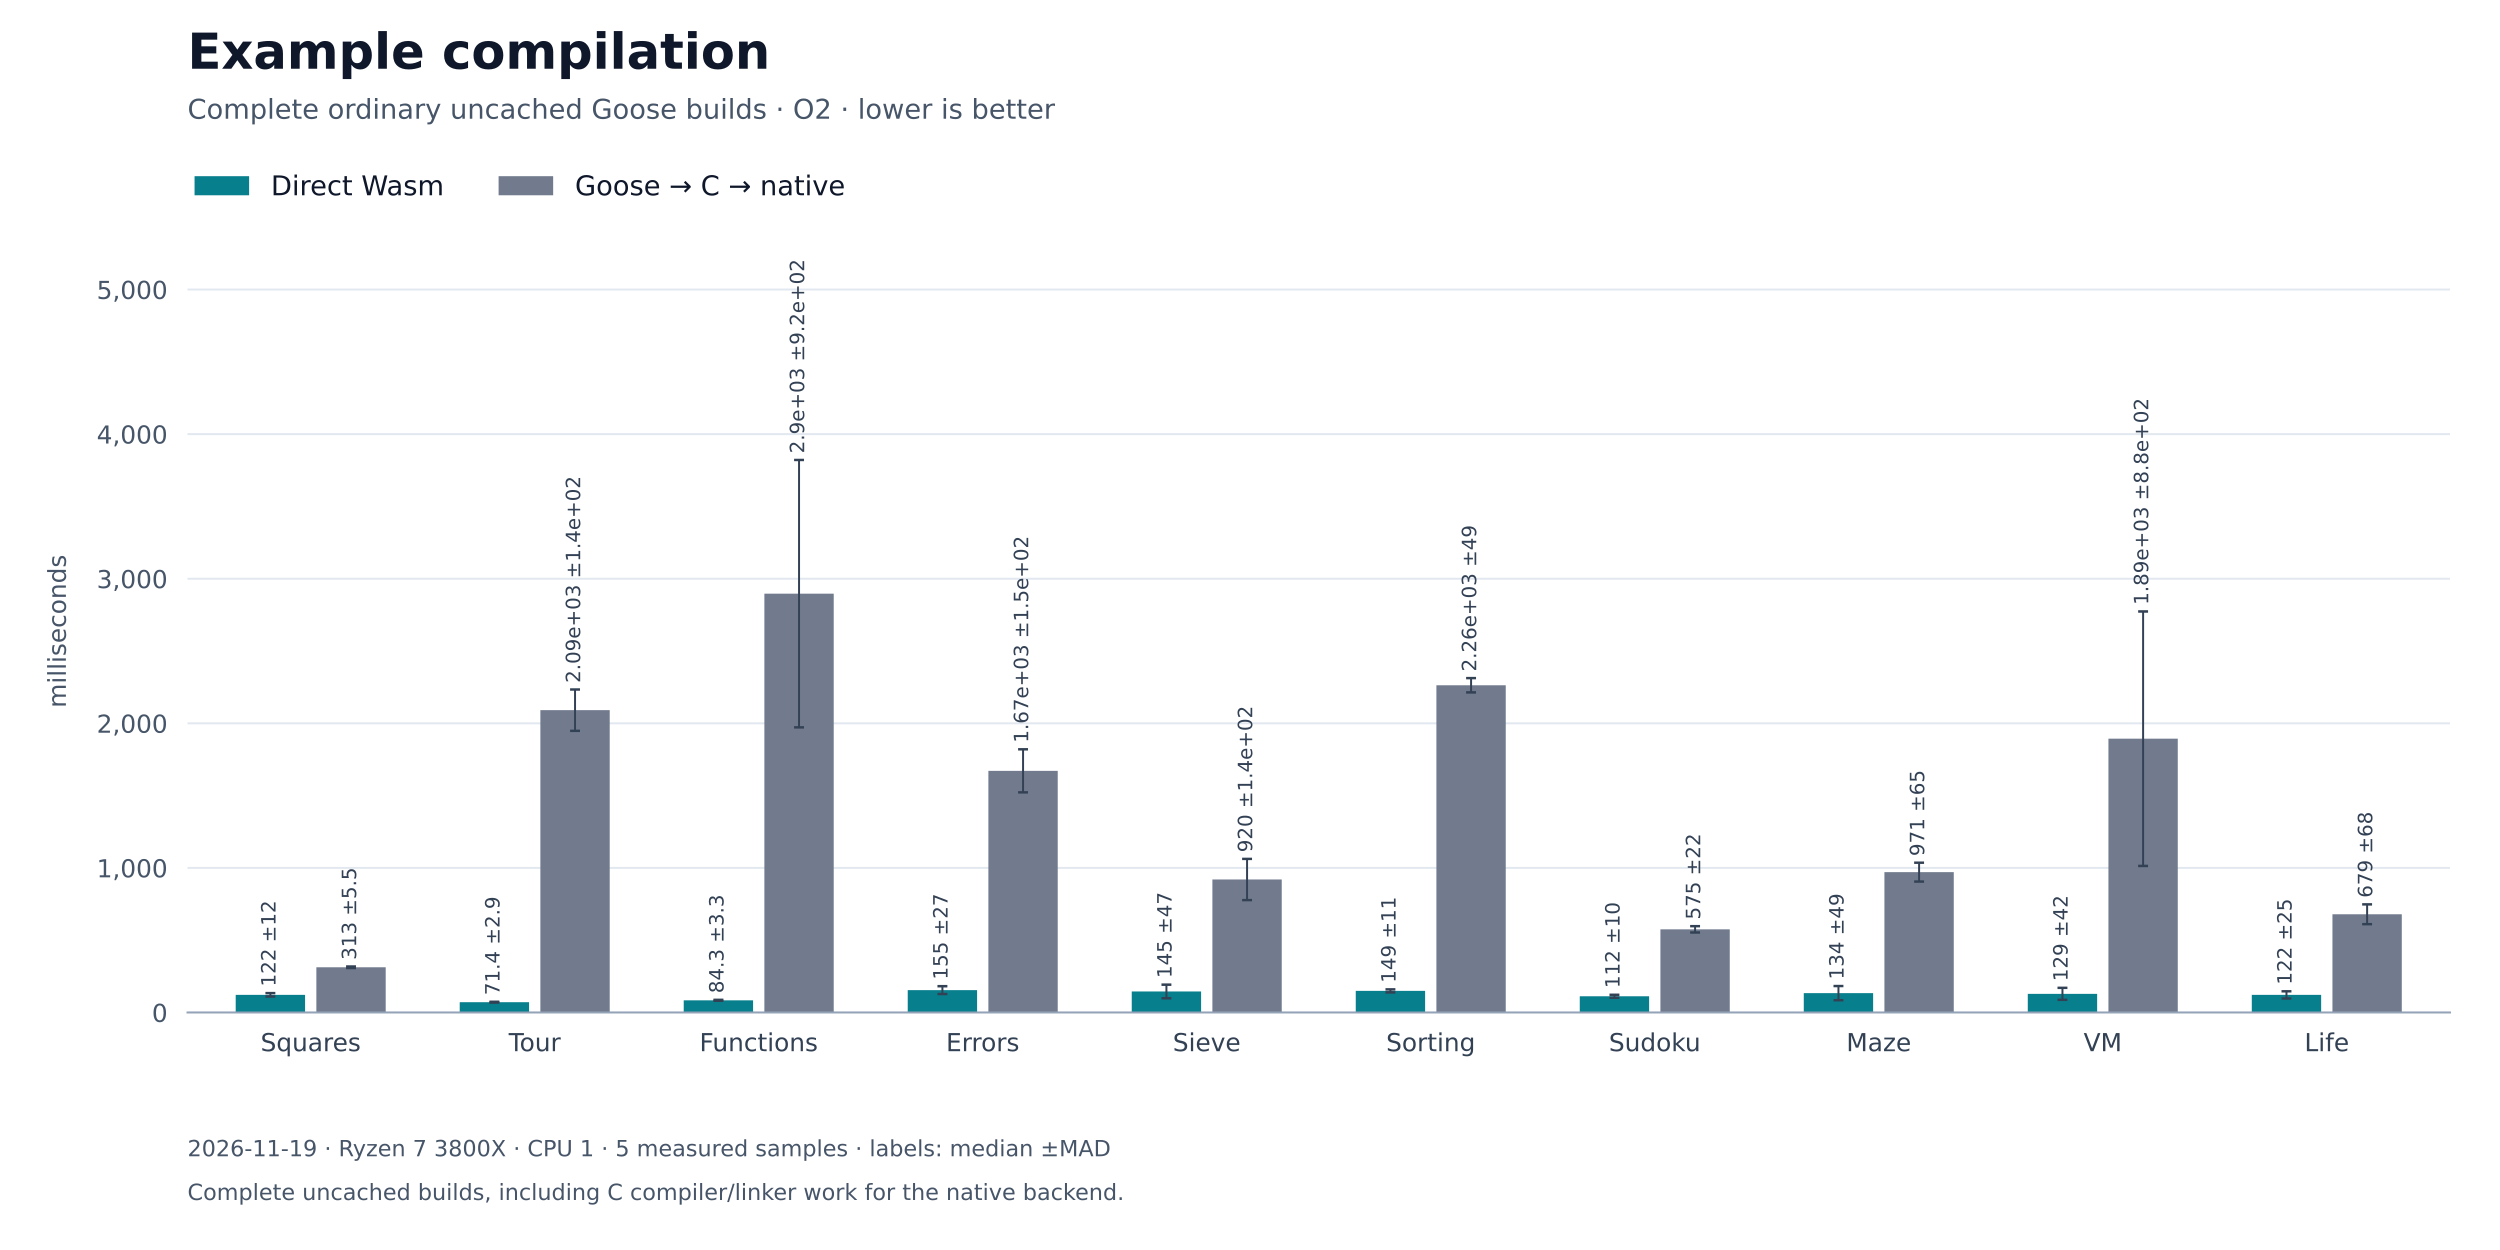
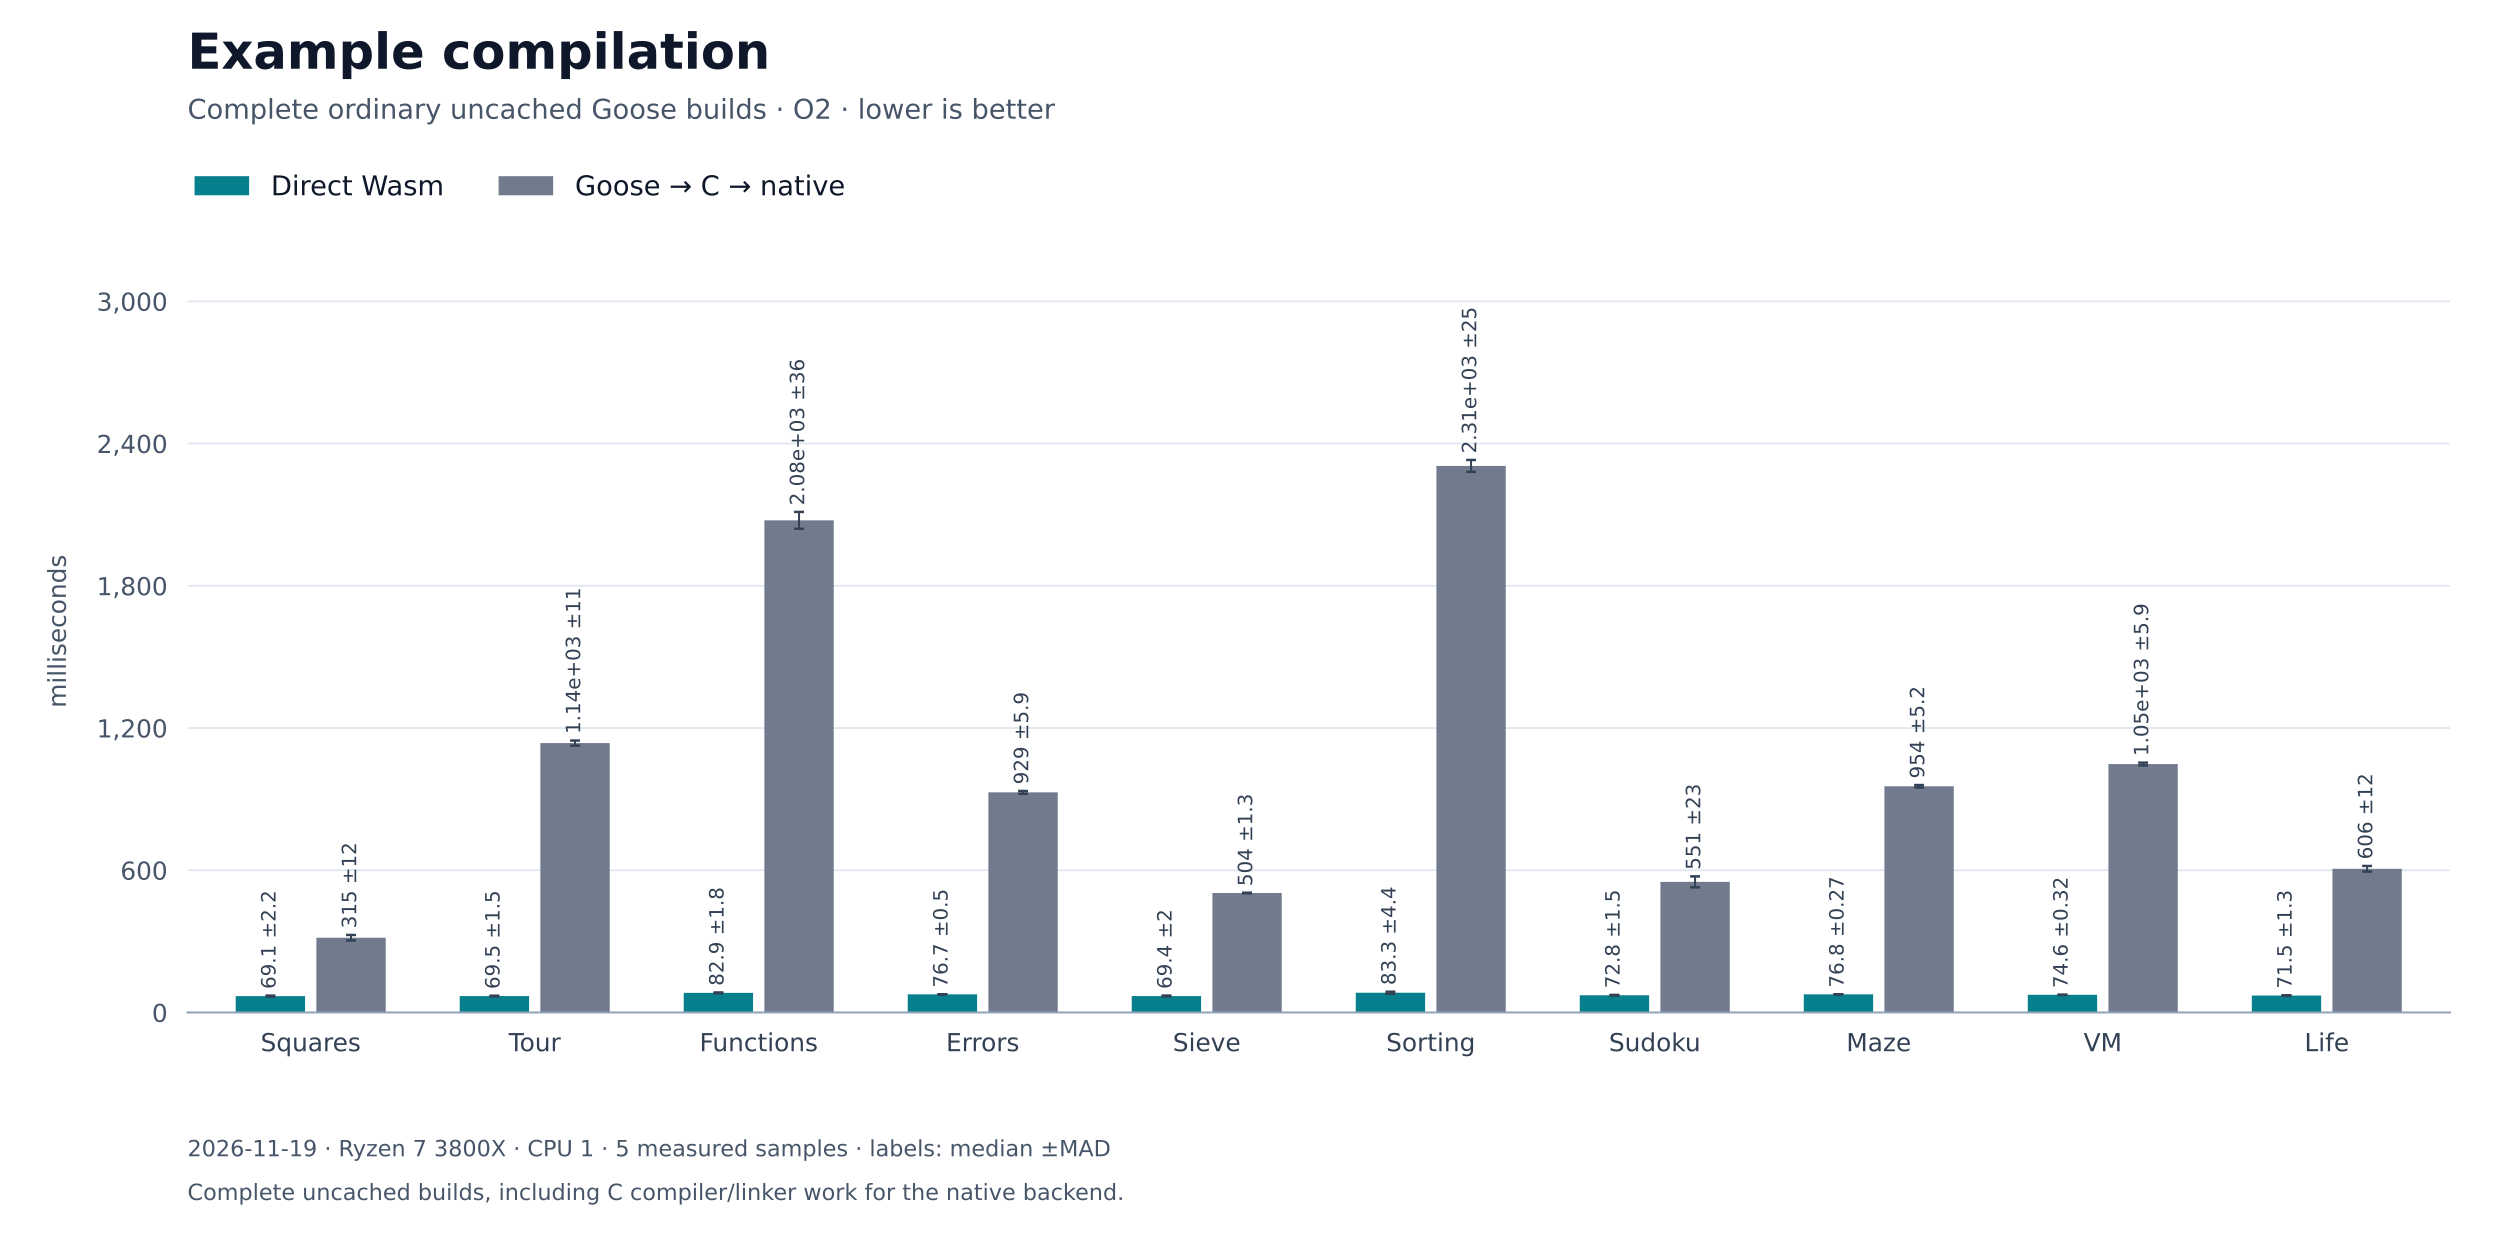
<svg xmlns="http://www.w3.org/2000/svg" xmlns:xlink="http://www.w3.org/1999/xlink" width="1008pt" height="504pt" viewBox="0 0 1008 504" version="1.1">
  <defs>
    <style type="text/css">*{stroke-linejoin: round; stroke-linecap: butt}</style>
  </defs>
  <g id="figure_1">
    <g id="patch_1">
      <path d="M 0 504 L 1008 504 L 1008 0 L 0 0 z " style="fill: #ffffff" />
    </g>
    <g id="axes_1">
      <g id="patch_2">
        <path d="M 75.6 408.24 L 987.84 408.24 L 987.84 100.8 L 75.6 100.8 z " style="fill: #ffffff" />
      </g>
      <g id="matplotlib.axis_1">
        <g id="xtick_1">
          <g id="line2d_1" />
          <g id="text_1">
            <text style="font-size: 10px; font-family: 'DejaVu Sans'; text-anchor: middle; fill: #334155" x="125.276" y="423.838" transform="rotate(-0 125.2764 423.8377)">Squares</text>
          </g>
        </g>
        <g id="xtick_2">
          <g id="line2d_2" />
          <g id="text_2">
            <text style="font-size: 10px; font-family: 'DejaVu Sans'; text-anchor: middle; fill: #334155" x="215.597" y="423.838" transform="rotate(-0 215.5972 423.8377)">Tour</text>
          </g>
        </g>
        <g id="xtick_3">
          <g id="line2d_3" />
          <g id="text_3">
            <text style="font-size: 10px; font-family: 'DejaVu Sans'; text-anchor: middle; fill: #334155" x="305.918" y="423.838" transform="rotate(-0 305.918 423.8384)">Functions</text>
          </g>
        </g>
        <g id="xtick_4">
          <g id="line2d_4" />
          <g id="text_4">
            <text style="font-size: 10px; font-family: 'DejaVu Sans'; text-anchor: middle; fill: #334155" x="396.239" y="423.838" transform="rotate(-0 396.2388 423.8377)">Errors</text>
          </g>
        </g>
        <g id="xtick_5">
          <g id="line2d_5" />
          <g id="text_5">
            <text style="font-size: 10px; font-family: 'DejaVu Sans'; text-anchor: middle; fill: #334155" x="486.56" y="423.838" transform="rotate(-0 486.5596 423.8384)">Sieve</text>
          </g>
        </g>
        <g id="xtick_6">
          <g id="line2d_6" />
          <g id="text_6">
            <text style="font-size: 10px; font-family: 'DejaVu Sans'; text-anchor: middle; fill: #334155" x="576.88" y="423.838" transform="rotate(-0 576.8804 423.8384)">Sorting</text>
          </g>
        </g>
        <g id="xtick_7">
          <g id="line2d_7" />
          <g id="text_7">
            <text style="font-size: 10px; font-family: 'DejaVu Sans'; text-anchor: middle; fill: #334155" x="667.201" y="423.838" transform="rotate(-0 667.2012 423.8384)">Sudoku</text>
          </g>
        </g>
        <g id="xtick_8">
          <g id="line2d_8" />
          <g id="text_8">
            <text style="font-size: 10px; font-family: 'DejaVu Sans'; text-anchor: middle; fill: #334155" x="757.522" y="423.838" transform="rotate(-0 757.522 423.8377)">Maze</text>
          </g>
        </g>
        <g id="xtick_9">
          <g id="line2d_9" />
          <g id="text_9">
            <text style="font-size: 10px; font-family: 'DejaVu Sans'; text-anchor: middle; fill: #334155" x="847.843" y="423.838" transform="rotate(-0 847.8428 423.8377)">VM</text>
          </g>
        </g>
        <g id="xtick_10">
          <g id="line2d_10" />
          <g id="text_10">
            <text style="font-size: 10px; font-family: 'DejaVu Sans'; text-anchor: middle; fill: #334155" x="938.164" y="423.838" transform="rotate(-0 938.1636 423.8384)">Life</text>
          </g>
        </g>
      </g>
      <g id="matplotlib.axis_2">
        <g id="ytick_1">
          <g id="line2d_11">
            <path d="M 75.6 408.24 L 987.84 408.24 " clip-path="url(#p27fe2b42cb)" style="fill: none; stroke: #e2e8f0; stroke-width: 0.8; stroke-linecap: square" />
          </g>
          <g id="line2d_12" />
          <g id="text_11">
            <text style="font-size: 10px; font-family: 'DejaVu Sans'; text-anchor: end; fill: #475569" x="67.6" y="412.039" transform="rotate(-0 67.6 412.0388)">0</text>
          </g>
        </g>
        <g id="ytick_2">
          <g id="line2d_13">
-             <path d="M 75.6 349.939 L 987.84 349.939 " clip-path="url(#p27fe2b42cb)" style="fill: none; stroke: #e2e8f0; stroke-width: 0.8; stroke-linecap: square" />
+             <path d="M 75.6 350.89 L 987.84 350.89 " clip-path="url(#p27fe2b42cb)" style="fill: none; stroke: #e2e8f0; stroke-width: 0.8; stroke-linecap: square" />
          </g>
          <g id="line2d_14" />
          <g id="text_12">
-             <text style="font-size: 10px; font-family: 'DejaVu Sans'; text-anchor: end; fill: #475569" x="67.6" y="353.738" transform="rotate(-0 67.6 353.7382)">1,000</text>
+             <text style="font-size: 10px; font-family: 'DejaVu Sans'; text-anchor: end; fill: #475569" x="67.6" y="354.689" transform="rotate(-0 67.6 354.6891)">600</text>
          </g>
        </g>
        <g id="ytick_3">
          <g id="line2d_15">
-             <path d="M 75.6 291.639 L 987.84 291.639 " clip-path="url(#p27fe2b42cb)" style="fill: none; stroke: #e2e8f0; stroke-width: 0.8; stroke-linecap: square" />
+             <path d="M 75.6 293.541 L 987.84 293.541 " clip-path="url(#p27fe2b42cb)" style="fill: none; stroke: #e2e8f0; stroke-width: 0.8; stroke-linecap: square" />
          </g>
          <g id="line2d_16" />
          <g id="text_13">
-             <text style="font-size: 10px; font-family: 'DejaVu Sans'; text-anchor: end; fill: #475569" x="67.6" y="295.438" transform="rotate(-0 67.6 295.4376)">2,000</text>
+             <text style="font-size: 10px; font-family: 'DejaVu Sans'; text-anchor: end; fill: #475569" x="67.6" y="297.339" transform="rotate(-0 67.6 297.3394)">1,200</text>
          </g>
        </g>
        <g id="ytick_4">
          <g id="line2d_17">
-             <path d="M 75.6 233.338 L 987.84 233.338 " clip-path="url(#p27fe2b42cb)" style="fill: none; stroke: #e2e8f0; stroke-width: 0.8; stroke-linecap: square" />
+             <path d="M 75.6 236.191 L 987.84 236.191 " clip-path="url(#p27fe2b42cb)" style="fill: none; stroke: #e2e8f0; stroke-width: 0.8; stroke-linecap: square" />
          </g>
          <g id="line2d_18" />
          <g id="text_14">
-             <text style="font-size: 10px; font-family: 'DejaVu Sans'; text-anchor: end; fill: #475569" x="67.6" y="237.137" transform="rotate(-0 67.6 237.137)">3,000</text>
+             <text style="font-size: 10px; font-family: 'DejaVu Sans'; text-anchor: end; fill: #475569" x="67.6" y="239.99" transform="rotate(-0 67.6 239.9896)">1,800</text>
          </g>
        </g>
        <g id="ytick_5">
          <g id="line2d_19">
-             <path d="M 75.6 175.038 L 987.84 175.038 " clip-path="url(#p27fe2b42cb)" style="fill: none; stroke: #e2e8f0; stroke-width: 0.8; stroke-linecap: square" />
+             <path d="M 75.6 178.841 L 987.84 178.841 " clip-path="url(#p27fe2b42cb)" style="fill: none; stroke: #e2e8f0; stroke-width: 0.8; stroke-linecap: square" />
          </g>
          <g id="line2d_20" />
          <g id="text_15">
-             <text style="font-size: 10px; font-family: 'DejaVu Sans'; text-anchor: end; fill: #475569" x="67.6" y="178.836" transform="rotate(-0 67.6 178.8363)">4,000</text>
+             <text style="font-size: 10px; font-family: 'DejaVu Sans'; text-anchor: end; fill: #475569" x="67.6" y="182.64" transform="rotate(-0 67.6 182.6399)">2,400</text>
          </g>
        </g>
        <g id="ytick_6">
          <g id="line2d_21">
-             <path d="M 75.6 116.737 L 987.84 116.737 " clip-path="url(#p27fe2b42cb)" style="fill: none; stroke: #e2e8f0; stroke-width: 0.8; stroke-linecap: square" />
+             <path d="M 75.6 121.491 L 987.84 121.491 " clip-path="url(#p27fe2b42cb)" style="fill: none; stroke: #e2e8f0; stroke-width: 0.8; stroke-linecap: square" />
          </g>
          <g id="line2d_22" />
          <g id="text_16">
-             <text style="font-size: 10px; font-family: 'DejaVu Sans'; text-anchor: end; fill: #475569" x="67.6" y="120.536" transform="rotate(-0 67.6 120.5357)">5,000</text>
+             <text style="font-size: 10px; font-family: 'DejaVu Sans'; text-anchor: end; fill: #475569" x="67.6" y="125.29" transform="rotate(-0 67.6 125.2902)">3,000</text>
          </g>
        </g>
        <g id="text_17">
          <text style="font-size: 10px; font-family: 'DejaVu Sans'; text-anchor: middle; fill: #475569" x="26.57" y="254.52" transform="rotate(-90 26.56953 254.52)">milliseconds</text>
        </g>
      </g>
      <g id="patch_3">
-         <path d="M 95.037 408.24 L 123 408.24 L 123 401.125 L 95.037 401.125 z " clip-path="url(#p27fe2b42cb)" style="fill: #087f8c" />
+         <path d="M 95.037 408.24 L 123 408.24 L 123 401.631 L 95.037 401.631 z " clip-path="url(#p27fe2b42cb)" style="fill: #087f8c" />
      </g>
      <g id="patch_4">
-         <path d="M 185.358 408.24 L 213.321 408.24 L 213.321 404.079 L 185.358 404.079 z " clip-path="url(#p27fe2b42cb)" style="fill: #087f8c" />
+         <path d="M 185.358 408.24 L 213.321 408.24 L 213.321 401.601 L 185.358 401.601 z " clip-path="url(#p27fe2b42cb)" style="fill: #087f8c" />
      </g>
      <g id="patch_5">
-         <path d="M 275.679 408.24 L 303.642 408.24 L 303.642 403.323 L 275.679 403.323 z " clip-path="url(#p27fe2b42cb)" style="fill: #087f8c" />
+         <path d="M 275.679 408.24 L 303.642 408.24 L 303.642 400.32 L 275.679 400.32 z " clip-path="url(#p27fe2b42cb)" style="fill: #087f8c" />
      </g>
      <g id="patch_6">
-         <path d="M 365.999 408.24 L 393.963 408.24 L 393.963 399.217 L 365.999 399.217 z " clip-path="url(#p27fe2b42cb)" style="fill: #087f8c" />
+         <path d="M 365.999 408.24 L 393.963 408.24 L 393.963 400.913 L 365.999 400.913 z " clip-path="url(#p27fe2b42cb)" style="fill: #087f8c" />
      </g>
      <g id="patch_7">
-         <path d="M 456.32 408.24 L 484.284 408.24 L 484.284 399.758 L 456.32 399.758 z " clip-path="url(#p27fe2b42cb)" style="fill: #087f8c" />
+         <path d="M 456.32 408.24 L 484.284 408.24 L 484.284 401.605 L 456.32 401.605 z " clip-path="url(#p27fe2b42cb)" style="fill: #087f8c" />
      </g>
      <g id="patch_8">
-         <path d="M 546.641 408.24 L 574.604 408.24 L 574.604 399.53 L 546.641 399.53 z " clip-path="url(#p27fe2b42cb)" style="fill: #087f8c" />
+         <path d="M 546.641 408.24 L 574.604 408.24 L 574.604 400.277 L 546.641 400.277 z " clip-path="url(#p27fe2b42cb)" style="fill: #087f8c" />
      </g>
      <g id="patch_9">
-         <path d="M 636.962 408.24 L 664.925 408.24 L 664.925 401.689 L 636.962 401.689 z " clip-path="url(#p27fe2b42cb)" style="fill: #087f8c" />
+         <path d="M 636.962 408.24 L 664.925 408.24 L 664.925 401.282 L 636.962 401.282 z " clip-path="url(#p27fe2b42cb)" style="fill: #087f8c" />
      </g>
      <g id="patch_10">
-         <path d="M 727.283 408.24 L 755.246 408.24 L 755.246 400.431 L 727.283 400.431 z " clip-path="url(#p27fe2b42cb)" style="fill: #087f8c" />
+         <path d="M 727.283 408.24 L 755.246 408.24 L 755.246 400.902 L 727.283 400.902 z " clip-path="url(#p27fe2b42cb)" style="fill: #087f8c" />
      </g>
      <g id="patch_11">
-         <path d="M 817.603 408.24 L 845.567 408.24 L 845.567 400.722 L 817.603 400.722 z " clip-path="url(#p27fe2b42cb)" style="fill: #087f8c" />
+         <path d="M 817.603 408.24 L 845.567 408.24 L 845.567 401.109 L 817.603 401.109 z " clip-path="url(#p27fe2b42cb)" style="fill: #087f8c" />
      </g>
      <g id="patch_12">
-         <path d="M 907.924 408.24 L 935.887 408.24 L 935.887 401.143 L 907.924 401.143 z " clip-path="url(#p27fe2b42cb)" style="fill: #087f8c" />
+         <path d="M 907.924 408.24 L 935.887 408.24 L 935.887 401.405 L 907.924 401.405 z " clip-path="url(#p27fe2b42cb)" style="fill: #087f8c" />
      </g>
      <g id="patch_13">
-         <path d="M 127.553 408.24 L 155.516 408.24 L 155.516 389.999 L 127.553 389.999 z " clip-path="url(#p27fe2b42cb)" style="fill: #727b8e" />
+         <path d="M 127.553 408.24 L 155.516 408.24 L 155.516 378.092 L 127.553 378.092 z " clip-path="url(#p27fe2b42cb)" style="fill: #727b8e" />
      </g>
      <g id="patch_14">
-         <path d="M 217.873 408.24 L 245.837 408.24 L 245.837 286.338 L 217.873 286.338 z " clip-path="url(#p27fe2b42cb)" style="fill: #727b8e" />
+         <path d="M 217.873 408.24 L 245.837 408.24 L 245.837 299.61 L 217.873 299.61 z " clip-path="url(#p27fe2b42cb)" style="fill: #727b8e" />
      </g>
      <g id="patch_15">
-         <path d="M 308.194 408.24 L 336.157 408.24 L 336.157 239.372 L 308.194 239.372 z " clip-path="url(#p27fe2b42cb)" style="fill: #727b8e" />
+         <path d="M 308.194 408.24 L 336.157 408.24 L 336.157 209.804 L 308.194 209.804 z " clip-path="url(#p27fe2b42cb)" style="fill: #727b8e" />
      </g>
      <g id="patch_16">
-         <path d="M 398.515 408.24 L 426.478 408.24 L 426.478 310.805 L 398.515 310.805 z " clip-path="url(#p27fe2b42cb)" style="fill: #727b8e" />
+         <path d="M 398.515 408.24 L 426.478 408.24 L 426.478 319.472 L 398.515 319.472 z " clip-path="url(#p27fe2b42cb)" style="fill: #727b8e" />
      </g>
      <g id="patch_17">
-         <path d="M 488.836 408.24 L 516.799 408.24 L 516.799 354.606 L 488.836 354.606 z " clip-path="url(#p27fe2b42cb)" style="fill: #727b8e" />
+         <path d="M 488.836 408.24 L 516.799 408.24 L 516.799 360.063 L 488.836 360.063 z " clip-path="url(#p27fe2b42cb)" style="fill: #727b8e" />
      </g>
      <g id="patch_18">
-         <path d="M 579.156 408.24 L 607.12 408.24 L 607.12 276.292 L 579.156 276.292 z " clip-path="url(#p27fe2b42cb)" style="fill: #727b8e" />
+         <path d="M 579.156 408.24 L 607.12 408.24 L 607.12 187.854 L 579.156 187.854 z " clip-path="url(#p27fe2b42cb)" style="fill: #727b8e" />
      </g>
      <g id="patch_19">
-         <path d="M 669.477 408.24 L 697.441 408.24 L 697.441 374.699 L 669.477 374.699 z " clip-path="url(#p27fe2b42cb)" style="fill: #727b8e" />
+         <path d="M 669.477 408.24 L 697.441 408.24 L 697.441 355.578 L 669.477 355.578 z " clip-path="url(#p27fe2b42cb)" style="fill: #727b8e" />
      </g>
      <g id="patch_20">
-         <path d="M 759.798 408.24 L 787.761 408.24 L 787.761 351.648 L 759.798 351.648 z " clip-path="url(#p27fe2b42cb)" style="fill: #727b8e" />
+         <path d="M 759.798 408.24 L 787.761 408.24 L 787.761 317.027 L 759.798 317.027 z " clip-path="url(#p27fe2b42cb)" style="fill: #727b8e" />
      </g>
      <g id="patch_21">
-         <path d="M 850.119 408.24 L 878.082 408.24 L 878.082 297.843 L 850.119 297.843 z " clip-path="url(#p27fe2b42cb)" style="fill: #727b8e" />
+         <path d="M 850.119 408.24 L 878.082 408.24 L 878.082 308.062 L 850.119 308.062 z " clip-path="url(#p27fe2b42cb)" style="fill: #727b8e" />
      </g>
      <g id="patch_22">
-         <path d="M 940.44 408.24 L 968.403 408.24 L 968.403 368.639 L 940.44 368.639 z " clip-path="url(#p27fe2b42cb)" style="fill: #727b8e" />
+         <path d="M 940.44 408.24 L 968.403 408.24 L 968.403 350.302 L 940.44 350.302 z " clip-path="url(#p27fe2b42cb)" style="fill: #727b8e" />
      </g>
      <g id="LineCollection_1">
-         <path d="M 109.019 401.821 L 109.019 400.428 " clip-path="url(#p27fe2b42cb)" style="fill: none; stroke: #334155; stroke-width: 0.8" />
-         <path d="M 199.339 404.248 L 199.339 403.91 " clip-path="url(#p27fe2b42cb)" style="fill: none; stroke: #334155; stroke-width: 0.8" />
-         <path d="M 289.66 403.513 L 289.66 403.133 " clip-path="url(#p27fe2b42cb)" style="fill: none; stroke: #334155; stroke-width: 0.8" />
-         <path d="M 379.981 400.796 L 379.981 397.637 " clip-path="url(#p27fe2b42cb)" style="fill: none; stroke: #334155; stroke-width: 0.8" />
-         <path d="M 470.302 402.499 L 470.302 397.017 " clip-path="url(#p27fe2b42cb)" style="fill: none; stroke: #334155; stroke-width: 0.8" />
-         <path d="M 560.623 400.146 L 560.623 398.915 " clip-path="url(#p27fe2b42cb)" style="fill: none; stroke: #334155; stroke-width: 0.8" />
-         <path d="M 650.943 402.301 L 650.943 401.078 " clip-path="url(#p27fe2b42cb)" style="fill: none; stroke: #334155; stroke-width: 0.8" />
-         <path d="M 741.264 403.29 L 741.264 397.573 " clip-path="url(#p27fe2b42cb)" style="fill: none; stroke: #334155; stroke-width: 0.8" />
-         <path d="M 831.585 403.144 L 831.585 398.299 " clip-path="url(#p27fe2b42cb)" style="fill: none; stroke: #334155; stroke-width: 0.8" />
-         <path d="M 921.906 402.595 L 921.906 399.691 " clip-path="url(#p27fe2b42cb)" style="fill: none; stroke: #334155; stroke-width: 0.8" />
+         <path d="M 109.019 401.842 L 109.019 401.419 " clip-path="url(#p27fe2b42cb)" style="fill: none; stroke: #334155; stroke-width: 0.8" />
+         <path d="M 199.339 401.741 L 199.339 401.461 " clip-path="url(#p27fe2b42cb)" style="fill: none; stroke: #334155; stroke-width: 0.8" />
+         <path d="M 289.66 400.497 L 289.66 400.144 " clip-path="url(#p27fe2b42cb)" style="fill: none; stroke: #334155; stroke-width: 0.8" />
+         <path d="M 379.981 400.961 L 379.981 400.866 " clip-path="url(#p27fe2b42cb)" style="fill: none; stroke: #334155; stroke-width: 0.8" />
+         <path d="M 470.302 401.798 L 470.302 401.412 " clip-path="url(#p27fe2b42cb)" style="fill: none; stroke: #334155; stroke-width: 0.8" />
+         <path d="M 560.623 400.695 L 560.623 399.858 " clip-path="url(#p27fe2b42cb)" style="fill: none; stroke: #334155; stroke-width: 0.8" />
+         <path d="M 650.943 401.43 L 650.943 401.135 " clip-path="url(#p27fe2b42cb)" style="fill: none; stroke: #334155; stroke-width: 0.8" />
+         <path d="M 741.264 400.927 L 741.264 400.876 " clip-path="url(#p27fe2b42cb)" style="fill: none; stroke: #334155; stroke-width: 0.8" />
+         <path d="M 831.585 401.14 L 831.585 401.078 " clip-path="url(#p27fe2b42cb)" style="fill: none; stroke: #334155; stroke-width: 0.8" />
+         <path d="M 921.906 401.528 L 921.906 401.282 " clip-path="url(#p27fe2b42cb)" style="fill: none; stroke: #334155; stroke-width: 0.8" />
      </g>
      <g id="line2d_23">
        <defs>
          <path id="m630ef24590" d="M 2 0 L -2 -0 " style="stroke: #334155" />
        </defs>
        <g clip-path="url(#p27fe2b42cb)">
-           <use xlink:href="#m630ef24590" x="109.019" y="401.821" style="fill: #1f77b4; stroke: #334155" />
-           <use xlink:href="#m630ef24590" x="199.339" y="404.248" style="fill: #1f77b4; stroke: #334155" />
-           <use xlink:href="#m630ef24590" x="289.66" y="403.513" style="fill: #1f77b4; stroke: #334155" />
-           <use xlink:href="#m630ef24590" x="379.981" y="400.796" style="fill: #1f77b4; stroke: #334155" />
-           <use xlink:href="#m630ef24590" x="470.302" y="402.499" style="fill: #1f77b4; stroke: #334155" />
-           <use xlink:href="#m630ef24590" x="560.623" y="400.146" style="fill: #1f77b4; stroke: #334155" />
-           <use xlink:href="#m630ef24590" x="650.943" y="402.301" style="fill: #1f77b4; stroke: #334155" />
-           <use xlink:href="#m630ef24590" x="741.264" y="403.29" style="fill: #1f77b4; stroke: #334155" />
-           <use xlink:href="#m630ef24590" x="831.585" y="403.144" style="fill: #1f77b4; stroke: #334155" />
-           <use xlink:href="#m630ef24590" x="921.906" y="402.595" style="fill: #1f77b4; stroke: #334155" />
+           <use xlink:href="#m630ef24590" x="109.019" y="401.842" style="fill: #1f77b4; stroke: #334155" />
+           <use xlink:href="#m630ef24590" x="199.339" y="401.741" style="fill: #1f77b4; stroke: #334155" />
+           <use xlink:href="#m630ef24590" x="289.66" y="400.497" style="fill: #1f77b4; stroke: #334155" />
+           <use xlink:href="#m630ef24590" x="379.981" y="400.961" style="fill: #1f77b4; stroke: #334155" />
+           <use xlink:href="#m630ef24590" x="470.302" y="401.798" style="fill: #1f77b4; stroke: #334155" />
+           <use xlink:href="#m630ef24590" x="560.623" y="400.695" style="fill: #1f77b4; stroke: #334155" />
+           <use xlink:href="#m630ef24590" x="650.943" y="401.43" style="fill: #1f77b4; stroke: #334155" />
+           <use xlink:href="#m630ef24590" x="741.264" y="400.927" style="fill: #1f77b4; stroke: #334155" />
+           <use xlink:href="#m630ef24590" x="831.585" y="401.14" style="fill: #1f77b4; stroke: #334155" />
+           <use xlink:href="#m630ef24590" x="921.906" y="401.528" style="fill: #1f77b4; stroke: #334155" />
        </g>
      </g>
      <g id="line2d_24">
        <g clip-path="url(#p27fe2b42cb)">
-           <use xlink:href="#m630ef24590" x="109.019" y="400.428" style="fill: #1f77b4; stroke: #334155" />
-           <use xlink:href="#m630ef24590" x="199.339" y="403.91" style="fill: #1f77b4; stroke: #334155" />
-           <use xlink:href="#m630ef24590" x="289.66" y="403.133" style="fill: #1f77b4; stroke: #334155" />
-           <use xlink:href="#m630ef24590" x="379.981" y="397.637" style="fill: #1f77b4; stroke: #334155" />
-           <use xlink:href="#m630ef24590" x="470.302" y="397.017" style="fill: #1f77b4; stroke: #334155" />
-           <use xlink:href="#m630ef24590" x="560.623" y="398.915" style="fill: #1f77b4; stroke: #334155" />
-           <use xlink:href="#m630ef24590" x="650.943" y="401.078" style="fill: #1f77b4; stroke: #334155" />
-           <use xlink:href="#m630ef24590" x="741.264" y="397.573" style="fill: #1f77b4; stroke: #334155" />
-           <use xlink:href="#m630ef24590" x="831.585" y="398.299" style="fill: #1f77b4; stroke: #334155" />
-           <use xlink:href="#m630ef24590" x="921.906" y="399.691" style="fill: #1f77b4; stroke: #334155" />
+           <use xlink:href="#m630ef24590" x="109.019" y="401.419" style="fill: #1f77b4; stroke: #334155" />
+           <use xlink:href="#m630ef24590" x="199.339" y="401.461" style="fill: #1f77b4; stroke: #334155" />
+           <use xlink:href="#m630ef24590" x="289.66" y="400.144" style="fill: #1f77b4; stroke: #334155" />
+           <use xlink:href="#m630ef24590" x="379.981" y="400.866" style="fill: #1f77b4; stroke: #334155" />
+           <use xlink:href="#m630ef24590" x="470.302" y="401.412" style="fill: #1f77b4; stroke: #334155" />
+           <use xlink:href="#m630ef24590" x="560.623" y="399.858" style="fill: #1f77b4; stroke: #334155" />
+           <use xlink:href="#m630ef24590" x="650.943" y="401.135" style="fill: #1f77b4; stroke: #334155" />
+           <use xlink:href="#m630ef24590" x="741.264" y="400.876" style="fill: #1f77b4; stroke: #334155" />
+           <use xlink:href="#m630ef24590" x="831.585" y="401.078" style="fill: #1f77b4; stroke: #334155" />
+           <use xlink:href="#m630ef24590" x="921.906" y="401.282" style="fill: #1f77b4; stroke: #334155" />
        </g>
      </g>
      <g id="LineCollection_2">
-         <path d="M 141.534 390.317 L 141.534 389.681 " clip-path="url(#p27fe2b42cb)" style="fill: none; stroke: #334155; stroke-width: 0.8" />
-         <path d="M 231.855 294.664 L 231.855 278.012 " clip-path="url(#p27fe2b42cb)" style="fill: none; stroke: #334155; stroke-width: 0.8" />
-         <path d="M 322.176 293.286 L 322.176 185.457 " clip-path="url(#p27fe2b42cb)" style="fill: none; stroke: #334155; stroke-width: 0.8" />
-         <path d="M 412.497 319.482 L 412.497 302.128 " clip-path="url(#p27fe2b42cb)" style="fill: none; stroke: #334155; stroke-width: 0.8" />
-         <path d="M 502.817 362.912 L 502.817 346.3 " clip-path="url(#p27fe2b42cb)" style="fill: none; stroke: #334155; stroke-width: 0.8" />
-         <path d="M 593.138 279.177 L 593.138 273.407 " clip-path="url(#p27fe2b42cb)" style="fill: none; stroke: #334155; stroke-width: 0.8" />
-         <path d="M 683.459 375.973 L 683.459 373.425 " clip-path="url(#p27fe2b42cb)" style="fill: none; stroke: #334155; stroke-width: 0.8" />
-         <path d="M 773.78 355.449 L 773.78 347.847 " clip-path="url(#p27fe2b42cb)" style="fill: none; stroke: #334155; stroke-width: 0.8" />
-         <path d="M 864.101 349.144 L 864.101 246.542 " clip-path="url(#p27fe2b42cb)" style="fill: none; stroke: #334155; stroke-width: 0.8" />
-         <path d="M 954.421 372.63 L 954.421 364.648 " clip-path="url(#p27fe2b42cb)" style="fill: none; stroke: #334155; stroke-width: 0.8" />
+         <path d="M 141.534 379.213 L 141.534 376.972 " clip-path="url(#p27fe2b42cb)" style="fill: none; stroke: #334155; stroke-width: 0.8" />
+         <path d="M 231.855 300.628 L 231.855 298.593 " clip-path="url(#p27fe2b42cb)" style="fill: none; stroke: #334155; stroke-width: 0.8" />
+         <path d="M 322.176 213.201 L 322.176 206.408 " clip-path="url(#p27fe2b42cb)" style="fill: none; stroke: #334155; stroke-width: 0.8" />
+         <path d="M 412.497 320.032 L 412.497 318.912 " clip-path="url(#p27fe2b42cb)" style="fill: none; stroke: #334155; stroke-width: 0.8" />
+         <path d="M 502.817 360.189 L 502.817 359.938 " clip-path="url(#p27fe2b42cb)" style="fill: none; stroke: #334155; stroke-width: 0.8" />
+         <path d="M 593.138 190.25 L 593.138 185.457 " clip-path="url(#p27fe2b42cb)" style="fill: none; stroke: #334155; stroke-width: 0.8" />
+         <path d="M 683.459 357.791 L 683.459 353.365 " clip-path="url(#p27fe2b42cb)" style="fill: none; stroke: #334155; stroke-width: 0.8" />
+         <path d="M 773.78 317.522 L 773.78 316.532 " clip-path="url(#p27fe2b42cb)" style="fill: none; stroke: #334155; stroke-width: 0.8" />
+         <path d="M 864.101 308.622 L 864.101 307.501 " clip-path="url(#p27fe2b42cb)" style="fill: none; stroke: #334155; stroke-width: 0.8" />
+         <path d="M 954.421 351.447 L 954.421 349.158 " clip-path="url(#p27fe2b42cb)" style="fill: none; stroke: #334155; stroke-width: 0.8" />
      </g>
      <g id="line2d_25">
        <g clip-path="url(#p27fe2b42cb)">
-           <use xlink:href="#m630ef24590" x="141.534" y="390.317" style="fill: #1f77b4; stroke: #334155" />
-           <use xlink:href="#m630ef24590" x="231.855" y="294.664" style="fill: #1f77b4; stroke: #334155" />
-           <use xlink:href="#m630ef24590" x="322.176" y="293.286" style="fill: #1f77b4; stroke: #334155" />
-           <use xlink:href="#m630ef24590" x="412.497" y="319.482" style="fill: #1f77b4; stroke: #334155" />
-           <use xlink:href="#m630ef24590" x="502.817" y="362.912" style="fill: #1f77b4; stroke: #334155" />
-           <use xlink:href="#m630ef24590" x="593.138" y="279.177" style="fill: #1f77b4; stroke: #334155" />
-           <use xlink:href="#m630ef24590" x="683.459" y="375.973" style="fill: #1f77b4; stroke: #334155" />
-           <use xlink:href="#m630ef24590" x="773.78" y="355.449" style="fill: #1f77b4; stroke: #334155" />
-           <use xlink:href="#m630ef24590" x="864.101" y="349.144" style="fill: #1f77b4; stroke: #334155" />
-           <use xlink:href="#m630ef24590" x="954.421" y="372.63" style="fill: #1f77b4; stroke: #334155" />
+           <use xlink:href="#m630ef24590" x="141.534" y="379.213" style="fill: #1f77b4; stroke: #334155" />
+           <use xlink:href="#m630ef24590" x="231.855" y="300.628" style="fill: #1f77b4; stroke: #334155" />
+           <use xlink:href="#m630ef24590" x="322.176" y="213.201" style="fill: #1f77b4; stroke: #334155" />
+           <use xlink:href="#m630ef24590" x="412.497" y="320.032" style="fill: #1f77b4; stroke: #334155" />
+           <use xlink:href="#m630ef24590" x="502.817" y="360.189" style="fill: #1f77b4; stroke: #334155" />
+           <use xlink:href="#m630ef24590" x="593.138" y="190.25" style="fill: #1f77b4; stroke: #334155" />
+           <use xlink:href="#m630ef24590" x="683.459" y="357.791" style="fill: #1f77b4; stroke: #334155" />
+           <use xlink:href="#m630ef24590" x="773.78" y="317.522" style="fill: #1f77b4; stroke: #334155" />
+           <use xlink:href="#m630ef24590" x="864.101" y="308.622" style="fill: #1f77b4; stroke: #334155" />
+           <use xlink:href="#m630ef24590" x="954.421" y="351.447" style="fill: #1f77b4; stroke: #334155" />
        </g>
      </g>
      <g id="line2d_26">
        <g clip-path="url(#p27fe2b42cb)">
-           <use xlink:href="#m630ef24590" x="141.534" y="389.681" style="fill: #1f77b4; stroke: #334155" />
-           <use xlink:href="#m630ef24590" x="231.855" y="278.012" style="fill: #1f77b4; stroke: #334155" />
-           <use xlink:href="#m630ef24590" x="322.176" y="185.457" style="fill: #1f77b4; stroke: #334155" />
-           <use xlink:href="#m630ef24590" x="412.497" y="302.128" style="fill: #1f77b4; stroke: #334155" />
-           <use xlink:href="#m630ef24590" x="502.817" y="346.3" style="fill: #1f77b4; stroke: #334155" />
-           <use xlink:href="#m630ef24590" x="593.138" y="273.407" style="fill: #1f77b4; stroke: #334155" />
-           <use xlink:href="#m630ef24590" x="683.459" y="373.425" style="fill: #1f77b4; stroke: #334155" />
-           <use xlink:href="#m630ef24590" x="773.78" y="347.847" style="fill: #1f77b4; stroke: #334155" />
-           <use xlink:href="#m630ef24590" x="864.101" y="246.542" style="fill: #1f77b4; stroke: #334155" />
-           <use xlink:href="#m630ef24590" x="954.421" y="364.648" style="fill: #1f77b4; stroke: #334155" />
+           <use xlink:href="#m630ef24590" x="141.534" y="376.972" style="fill: #1f77b4; stroke: #334155" />
+           <use xlink:href="#m630ef24590" x="231.855" y="298.593" style="fill: #1f77b4; stroke: #334155" />
+           <use xlink:href="#m630ef24590" x="322.176" y="206.408" style="fill: #1f77b4; stroke: #334155" />
+           <use xlink:href="#m630ef24590" x="412.497" y="318.912" style="fill: #1f77b4; stroke: #334155" />
+           <use xlink:href="#m630ef24590" x="502.817" y="359.938" style="fill: #1f77b4; stroke: #334155" />
+           <use xlink:href="#m630ef24590" x="593.138" y="185.457" style="fill: #1f77b4; stroke: #334155" />
+           <use xlink:href="#m630ef24590" x="683.459" y="353.365" style="fill: #1f77b4; stroke: #334155" />
+           <use xlink:href="#m630ef24590" x="773.78" y="316.532" style="fill: #1f77b4; stroke: #334155" />
+           <use xlink:href="#m630ef24590" x="864.101" y="307.501" style="fill: #1f77b4; stroke: #334155" />
+           <use xlink:href="#m630ef24590" x="954.421" y="349.158" style="fill: #1f77b4; stroke: #334155" />
        </g>
      </g>
      <g id="patch_23">
        <path d="M 75.6 408.24 L 987.84 408.24 " style="fill: none; stroke: #94a3b8; stroke-width: 0.8; stroke-linejoin: miter; stroke-linecap: square" />
      </g>
      <g id="text_18">
-         <text style="font-size: 8px; font-family: 'DejaVu Sans'; fill: #334155" transform="translate(111.0968 397.7548) rotate(-90)">122 ±12</text>
+         <text style="font-size: 8px; font-family: 'DejaVu Sans'; fill: #334155" transform="translate(111.0968 398.7455) rotate(-90)">69.1 ±2.2</text>
      </g>
      <g id="text_19">
-         <text style="font-size: 8px; font-family: 'DejaVu Sans'; fill: #334155" transform="translate(201.4176 401.2367) rotate(-90)">71.4 ±2.9</text>
+         <text style="font-size: 8px; font-family: 'DejaVu Sans'; fill: #334155" transform="translate(201.4176 398.7876) rotate(-90)">69.5 ±1.5</text>
      </g>
      <g id="text_20">
-         <text style="font-size: 8px; font-family: 'DejaVu Sans'; fill: #334155" transform="translate(291.7384 400.4591) rotate(-90)">84.3 ±3.3</text>
+         <text style="font-size: 8px; font-family: 'DejaVu Sans'; fill: #334155" transform="translate(291.7384 397.4709) rotate(-90)">82.9 ±1.8</text>
      </g>
      <g id="text_21">
-         <text style="font-size: 8px; font-family: 'DejaVu Sans'; fill: #334155" transform="translate(382.0592 394.9633) rotate(-90)">155 ±27</text>
+         <text style="font-size: 8px; font-family: 'DejaVu Sans'; fill: #334155" transform="translate(382.0592 398.1923) rotate(-90)">76.7 ±0.5</text>
      </g>
      <g id="text_22">
-         <text style="font-size: 8px; font-family: 'DejaVu Sans'; fill: #334155" transform="translate(472.38 394.3439) rotate(-90)">145 ±47</text>
+         <text style="font-size: 8px; font-family: 'DejaVu Sans'; fill: #334155" transform="translate(472.38 398.7382) rotate(-90)">69.4 ±2</text>
      </g>
      <g id="text_23">
-         <text style="font-size: 8px; font-family: 'DejaVu Sans'; fill: #334155" transform="translate(562.7008 396.2415) rotate(-90)">149 ±11</text>
+         <text style="font-size: 8px; font-family: 'DejaVu Sans'; fill: #334155" transform="translate(562.7008 397.1848) rotate(-90)">83.3 ±4.4</text>
      </g>
      <g id="text_24">
-         <text style="font-size: 8px; font-family: 'DejaVu Sans'; fill: #334155" transform="translate(653.0216 398.4043) rotate(-90)">112 ±10</text>
+         <text style="font-size: 8px; font-family: 'DejaVu Sans'; fill: #334155" transform="translate(653.0216 398.4612) rotate(-90)">72.8 ±1.5</text>
      </g>
      <g id="text_25">
-         <text style="font-size: 8px; font-family: 'DejaVu Sans'; fill: #334155" transform="translate(743.3424 394.8994) rotate(-90)">134 ±49</text>
+         <text style="font-size: 8px; font-family: 'DejaVu Sans'; fill: #334155" transform="translate(743.3424 398.2029) rotate(-90)">76.8 ±0.27</text>
      </g>
      <g id="text_26">
-         <text style="font-size: 8px; font-family: 'DejaVu Sans'; fill: #334155" transform="translate(833.6632 395.626) rotate(-90)">129 ±42</text>
+         <text style="font-size: 8px; font-family: 'DejaVu Sans'; fill: #334155" transform="translate(833.6632 398.4051) rotate(-90)">74.6 ±0.32</text>
      </g>
      <g id="text_27">
-         <text style="font-size: 8px; font-family: 'DejaVu Sans'; fill: #334155" transform="translate(923.9839 397.0179) rotate(-90)">122 ±25</text>
+         <text style="font-size: 8px; font-family: 'DejaVu Sans'; fill: #334155" transform="translate(923.9839 398.6089) rotate(-90)">71.5 ±1.3</text>
      </g>
      <g id="text_28">
-         <text style="font-size: 8px; font-family: 'DejaVu Sans'; fill: #334155" transform="translate(143.6123 387.0071) rotate(-90)">313 ±5.5</text>
+         <text style="font-size: 8px; font-family: 'DejaVu Sans'; fill: #334155" transform="translate(143.6123 374.2984) rotate(-90)">315 ±12</text>
      </g>
      <g id="text_29">
-         <text style="font-size: 8px; font-family: 'DejaVu Sans'; fill: #334155" transform="translate(233.9331 275.3389) rotate(-90)">2.09e+03 ±1.4e+02</text>
+         <text style="font-size: 8px; font-family: 'DejaVu Sans'; fill: #334155" transform="translate(233.9331 295.9196) rotate(-90)">1.14e+03 ±11</text>
      </g>
      <g id="text_30">
-         <text style="font-size: 8px; font-family: 'DejaVu Sans'; fill: #334155" transform="translate(324.2539 182.784) rotate(-90)">2.9e+03 ±9.2e+02</text>
+         <text style="font-size: 8px; font-family: 'DejaVu Sans'; fill: #334155" transform="translate(324.2539 203.7343) rotate(-90)">2.08e+03 ±36</text>
      </g>
      <g id="text_31">
-         <text style="font-size: 8px; font-family: 'DejaVu Sans'; fill: #334155" transform="translate(414.5747 299.4546) rotate(-90)">1.67e+03 ±1.5e+02</text>
+         <text style="font-size: 8px; font-family: 'DejaVu Sans'; fill: #334155" transform="translate(414.5747 316.2391) rotate(-90)">929 ±5.9</text>
      </g>
      <g id="text_32">
-         <text style="font-size: 8px; font-family: 'DejaVu Sans'; fill: #334155" transform="translate(504.8955 343.6266) rotate(-90)">920 ±1.4e+02</text>
+         <text style="font-size: 8px; font-family: 'DejaVu Sans'; fill: #334155" transform="translate(504.8955 357.2645) rotate(-90)">504 ±1.3</text>
      </g>
      <g id="text_33">
-         <text style="font-size: 8px; font-family: 'DejaVu Sans'; fill: #334155" transform="translate(595.2163 270.7331) rotate(-90)">2.26e+03 ±49</text>
+         <text style="font-size: 8px; font-family: 'DejaVu Sans'; fill: #334155" transform="translate(595.2163 182.784) rotate(-90)">2.31e+03 ±25</text>
      </g>
      <g id="text_34">
-         <text style="font-size: 8px; font-family: 'DejaVu Sans'; fill: #334155" transform="translate(685.5371 370.7518) rotate(-90)">575 ±22</text>
+         <text style="font-size: 8px; font-family: 'DejaVu Sans'; fill: #334155" transform="translate(685.5371 350.6912) rotate(-90)">551 ±23</text>
      </g>
      <g id="text_35">
-         <text style="font-size: 8px; font-family: 'DejaVu Sans'; fill: #334155" transform="translate(775.8578 345.1735) rotate(-90)">971 ±65</text>
+         <text style="font-size: 8px; font-family: 'DejaVu Sans'; fill: #334155" transform="translate(775.8578 313.8583) rotate(-90)">954 ±5.2</text>
      </g>
      <g id="text_36">
-         <text style="font-size: 8px; font-family: 'DejaVu Sans'; fill: #334155" transform="translate(866.1786 243.8691) rotate(-90)">1.89e+03 ±8.8e+02</text>
+         <text style="font-size: 8px; font-family: 'DejaVu Sans'; fill: #334155" transform="translate(866.1786 304.828) rotate(-90)">1.05e+03 ±5.9</text>
      </g>
      <g id="text_37">
-         <text style="font-size: 8px; font-family: 'DejaVu Sans'; fill: #334155" transform="translate(956.4994 361.9743) rotate(-90)">679 ±68</text>
+         <text style="font-size: 8px; font-family: 'DejaVu Sans'; fill: #334155" transform="translate(956.4994 346.4842) rotate(-90)">606 ±12</text>
      </g>
    </g>
    <g id="text_38">
      <text style="font-weight: 700; font-size: 20px; font-family: 'DejaVu Sans'; text-anchor: start; fill: #0f172a" x="75.6" y="27.72" transform="rotate(-0 75.6 27.72)">Example compilation</text>
    </g>
    <g id="text_39">
      <text style="font-size: 11px; font-family: 'DejaVu Sans'; text-anchor: start; fill: #475569" x="75.6" y="47.88" transform="rotate(-0 75.6 47.88)">Complete ordinary uncached Goose builds · O2 · lower is better</text>
    </g>
    <g id="text_40">
      <text style="font-size: 9px; font-family: 'DejaVu Sans'; text-anchor: start; fill: #475569" x="75.6" y="466.2" transform="rotate(-0 75.6 466.2)">2026-11-19 · Ryzen 7 3800X · CPU 1 · 5 measured samples · labels: median ±MAD</text>
    </g>
    <g id="text_41">
      <text style="font-size: 9px; font-family: 'DejaVu Sans'; text-anchor: start; fill: #475569" x="75.6" y="483.84" transform="rotate(-0 75.6 483.84)">Complete uncached builds, including C compiler/linker work for the native backend.</text>
    </g>
    <g id="legend_1">
      <g id="patch_24">
        <path d="M 78.444 78.738 L 100.444 78.738 L 100.444 71.038 L 78.444 71.038 z " style="fill: #087f8c" />
      </g>
      <g id="text_42">
        <text style="font-size: 11px; font-family: 'DejaVu Sans'; text-anchor: start; fill: #0f172a" x="109.244" y="78.738" transform="rotate(-0 109.244 78.73828)">Direct Wasm</text>
      </g>
      <g id="patch_25">
        <path d="M 201.034 78.738 L 223.034 78.738 L 223.034 71.038 L 201.034 71.038 z " style="fill: #727b8e" />
      </g>
      <g id="text_43">
        <text style="font-size: 11px; font-family: 'DejaVu Sans'; text-anchor: start; fill: #0f172a" x="231.834" y="78.738" transform="rotate(-0 231.8338 78.73828)">Goose → C → native</text>
      </g>
    </g>
  </g>
  <defs>
    <clipPath id="p27fe2b42cb">
      <rect x="75.6" y="100.8" width="912.24" height="307.44" />
    </clipPath>
  </defs>
</svg>
